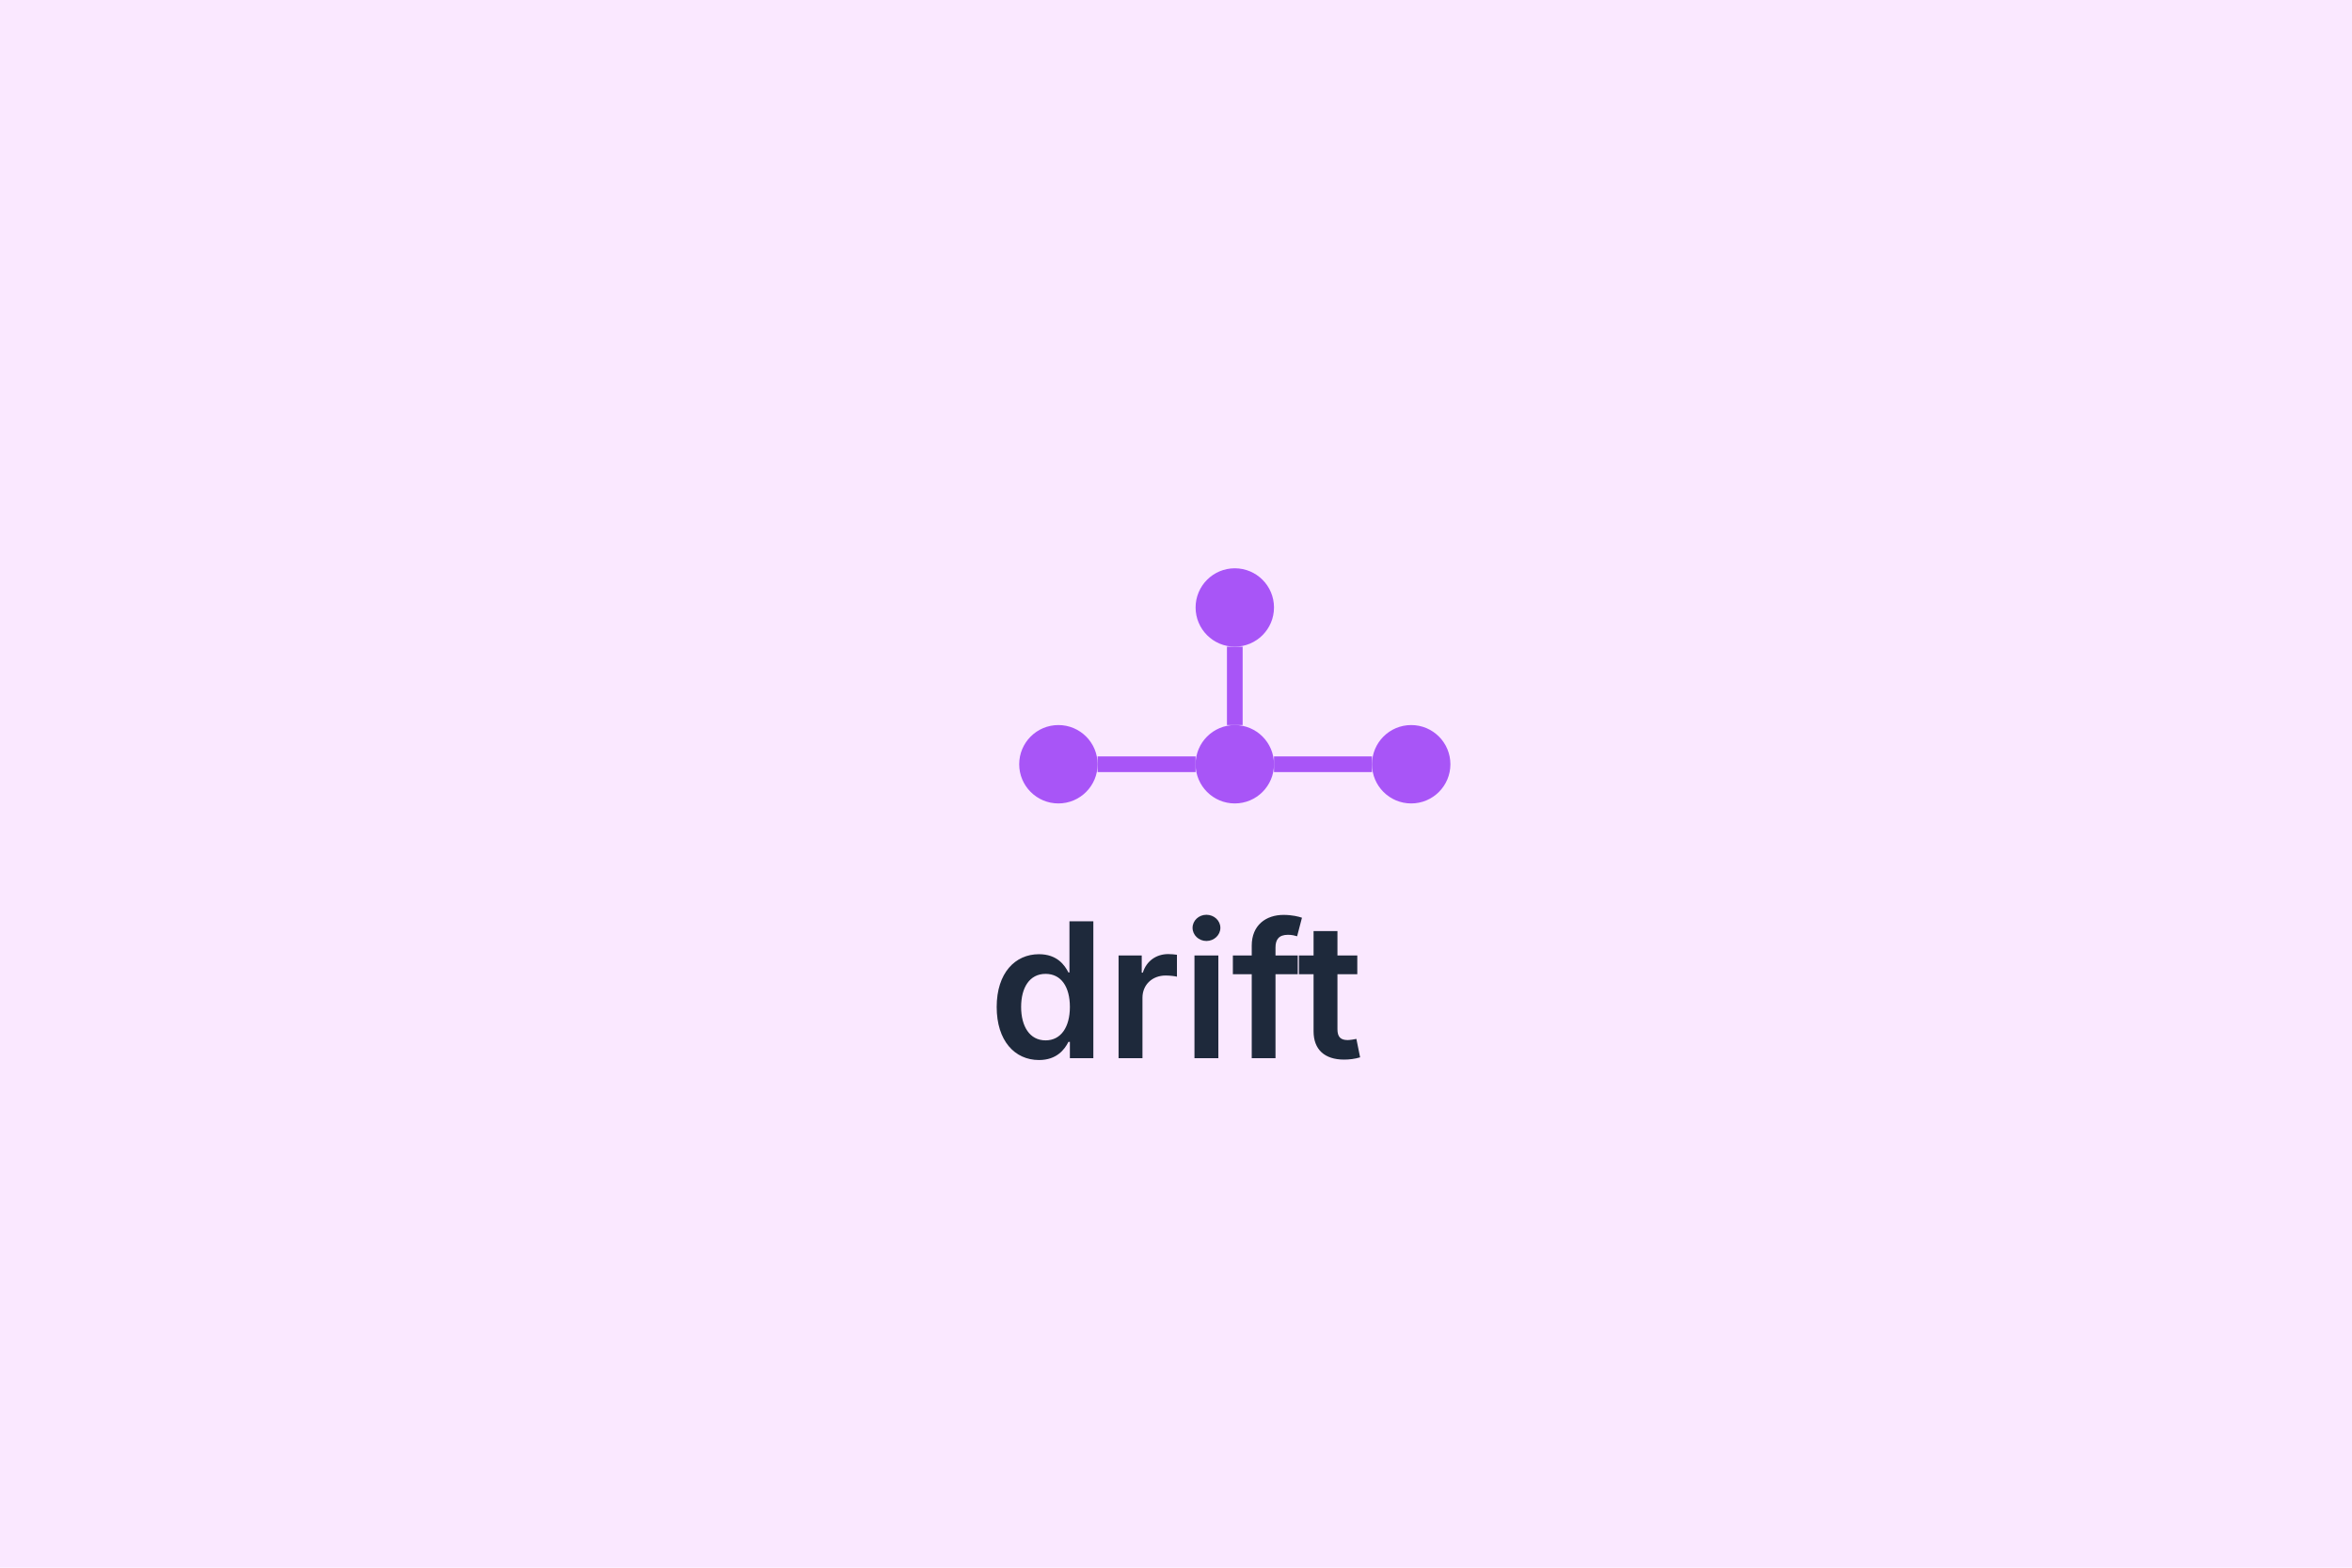
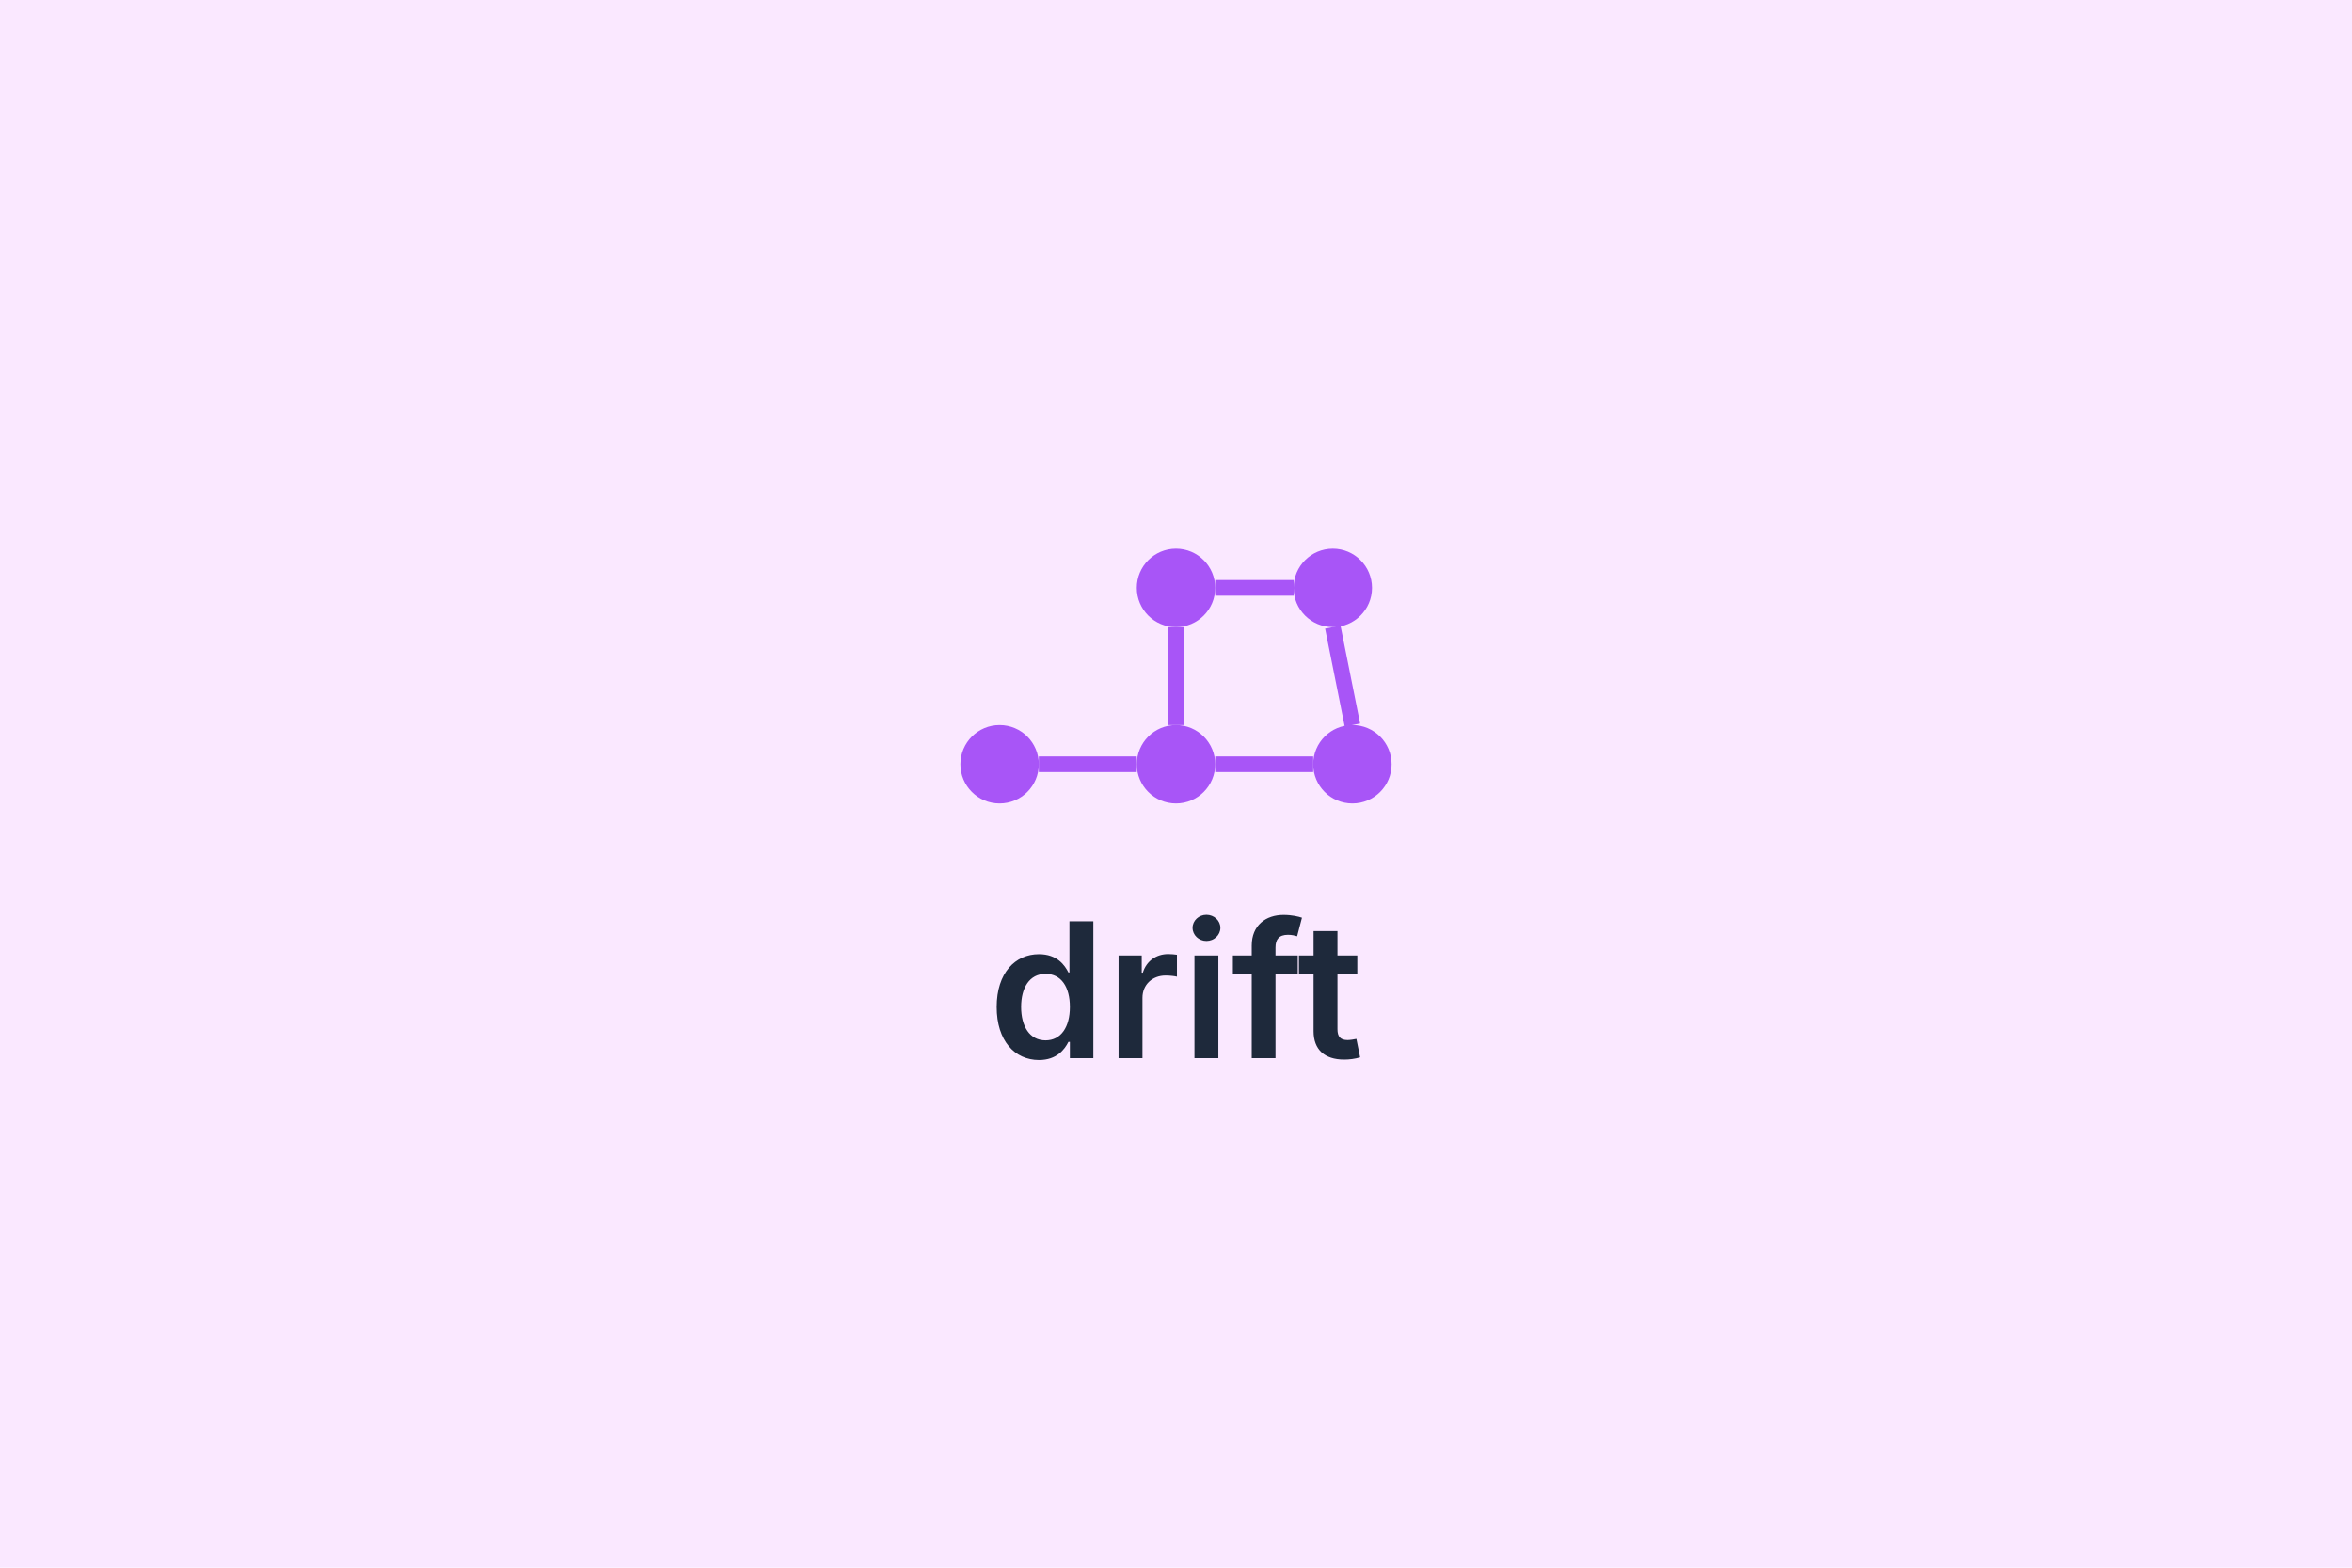
<svg xmlns="http://www.w3.org/2000/svg" width="600" height="400" viewBox="0 0 600 400">
  <rect width="600" height="400" fill="#fae8ff" />
-   <circle cx="270" cy="195" r="10" fill="#a855f7" />
-   <line x1="280" y1="195" x2="305" y2="195" stroke="#a855f7" stroke-width="4" />
-   <circle cx="315" cy="195" r="10" fill="#a855f7" />
-   <line x1="315" y1="185" x2="315" y2="165" stroke="#a855f7" stroke-width="4" />
-   <circle cx="315" cy="155" r="10" fill="#a855f7" />
-   <line x1="325" y1="195" x2="350" y2="195" stroke="#a855f7" stroke-width="4" />
-   <circle cx="360" cy="195" r="10" fill="#a855f7" />
+   <circle cx="255" cy="195" r="10" fill="#a855f7" />
+   <line x1="265" y1="195" x2="290" y2="195" stroke="#a855f7" stroke-width="4" />
+   <circle cx="300" cy="195" r="10" fill="#a855f7" />
+   <line x1="300" y1="185" x2="300" y2="160" stroke="#a855f7" stroke-width="4" />
+   <circle cx="300" cy="150" r="10" fill="#a855f7" />
+   <line x1="310" y1="150" x2="330" y2="150" stroke="#a855f7" stroke-width="4" />
+   <circle cx="340" cy="150" r="10" fill="#a855f7" />
+   <line x1="340" y1="160" x2="345" y2="185" stroke="#a855f7" stroke-width="4" />
+   <line x1="310" y1="195" x2="335" y2="195" stroke="#a855f7" stroke-width="4" />
+   <circle cx="345" cy="195" r="10" fill="#a855f7" />
  <text x="300" y="270" font-family="'Inter', 'SF Pro Display', -apple-system, sans-serif" font-size="48" font-weight="600" fill="#1e293b" text-anchor="middle">drift</text>
</svg>
